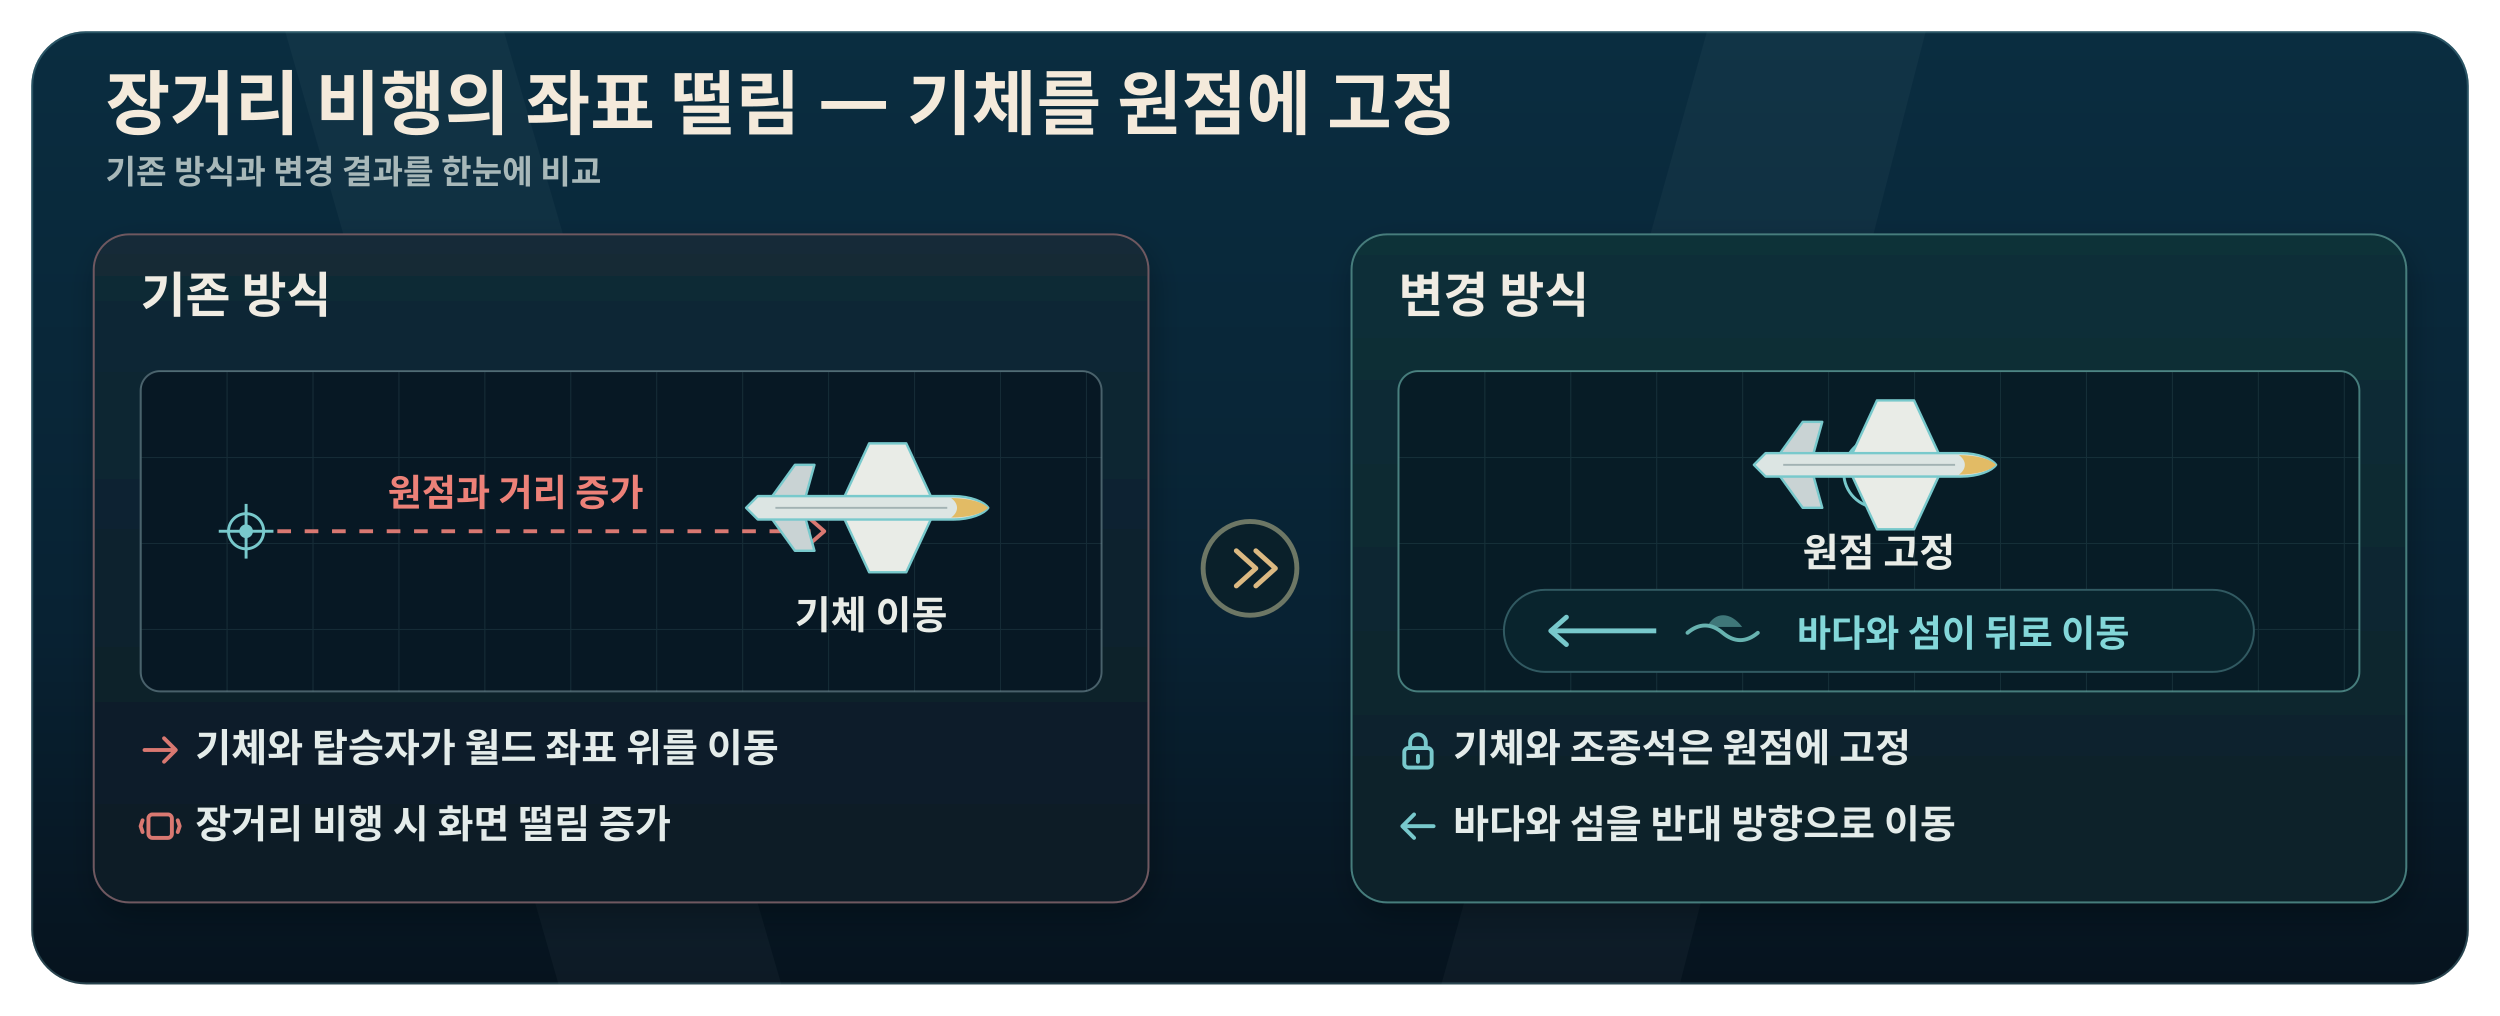
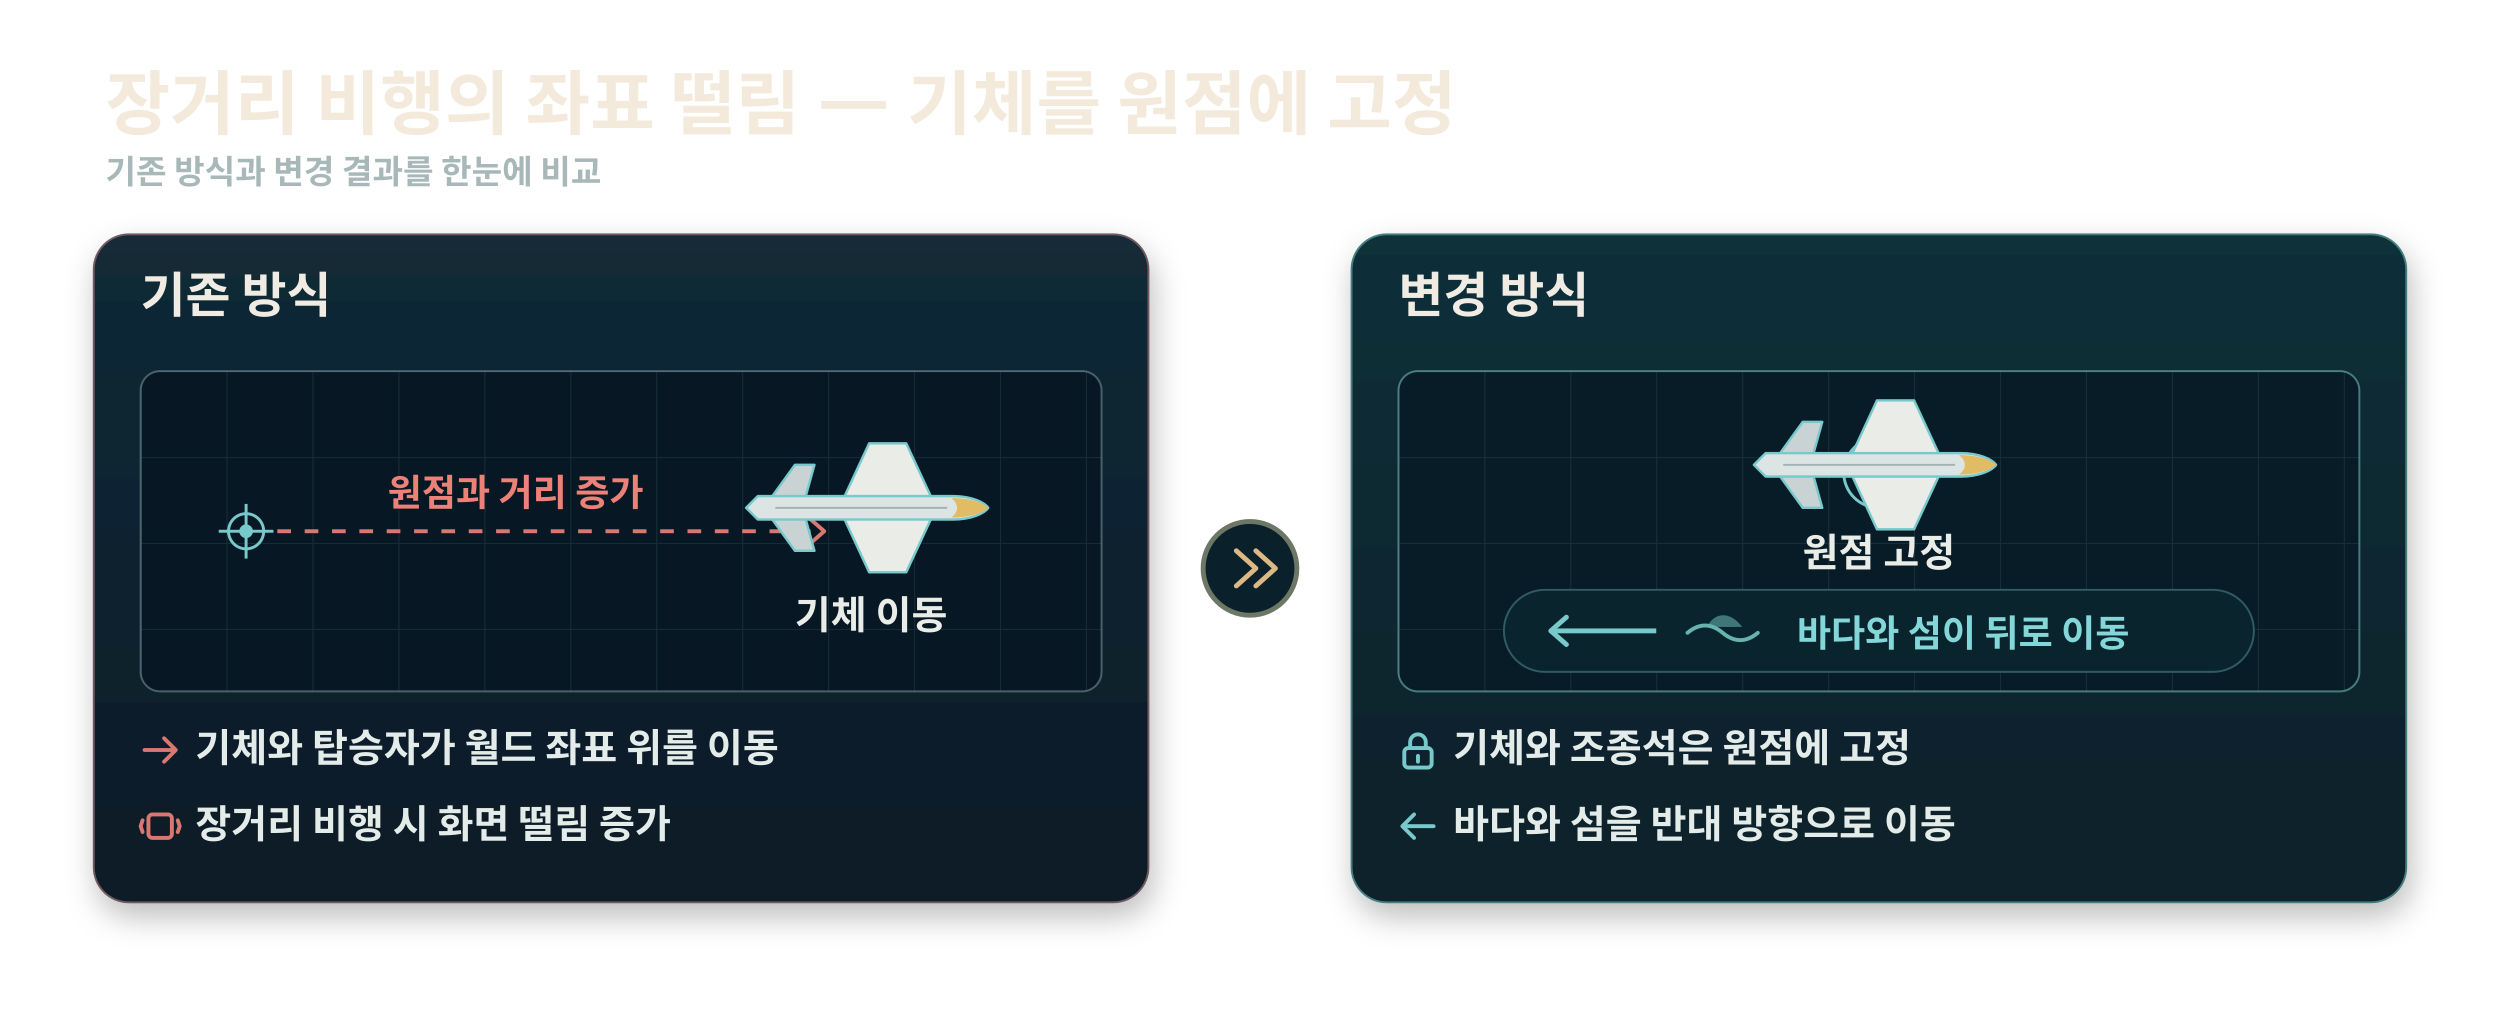
<svg xmlns="http://www.w3.org/2000/svg" width="1280" height="520" viewBox="0 0 1280 520" role="img" aria-labelledby="title desc">
  <defs>
-     <linearGradient id="background" x1="0" y1="0" x2="0" y2="1">
-       <stop stop-color="#0a2d40" />
-       <stop offset=".62" stop-color="#082233" />
-       <stop offset="1" stop-color="#06131e" />
-     </linearGradient>
    <linearGradient id="beforeCard" x1="0" y1="0" x2="0" y2="1">
      <stop stop-color="#122a37" />
      <stop offset="1" stop-color="#0a1b26" />
    </linearGradient>
    <linearGradient id="afterCard" x1="0" y1="0" x2="0" y2="1">
      <stop stop-color="#0c3039" />
      <stop offset="1" stop-color="#082029" />
    </linearGradient>
    <pattern id="grid" width="44" height="44" patternUnits="userSpaceOnUse">
      <path d="M44 0H0V44" fill="none" stroke="#8fd4d7" stroke-opacity=".11" />
    </pattern>
    <filter id="shadow" x="-15%" y="-15%" width="130%" height="140%">
      <feDropShadow dy="7" stdDeviation="8" flood-color="#000" flood-opacity=".26" />
    </filter>
    <style>
      text{font-family:Pretendard,"Noto Sans KR","Segoe UI",sans-serif}
      .title{fill:#f4eadb;font-size:36px;font-weight:700}.sub{fill:#a8b8b9;font-size:17px;font-weight:600}
      .cardTitle{fill:#f0ece3;font-size:25px;font-weight:700}.label{fill:#e9ece7;font-size:20px;font-weight:650}
      .muted{fill:#aebbbc;font-size:18px;font-weight:550}.danger{fill:#ed8178;font-size:19px;font-weight:650}
      .accent{fill:#83d7d9;font-size:19px;font-weight:650}.fact{fill:#e4ecea;font-size:20px;font-weight:600}
+       @media (prefers-color-scheme:light){.title{fill:#173f50}.sub{fill:#586f76}}
    </style>
    <g id="ekranoplanTop" stroke="#78c9cc" stroke-width="1.25" stroke-linejoin="round">
      <path d="M-52-4L-39-22H-29L-34-4V4L-29 22H-39L-52 4Z" fill="#c9d3d4" />
      <path d="M-14-5L-1-33H18L31-5V5L18 33H-1L-14 5Z" fill="#e9ece7" />
      <path d="M-58-6H42C51-6 58-3 60 0C58 3 51 6 42 6H-58L-64 0Z" fill="#dce5e3" />
      <path d="M41-5C50-5 57-3 60 0C57 3 50 5 41 5C45 2 45-2 41-5Z" fill="#e2bb65" stroke="none" />
      <path d="M-49 0H39" fill="none" stroke="#93a5a7" stroke-width="1" opacity=".8" />
    </g>
  </defs>
-   <rect x="16" y="16" width="1248" height="488" rx="28" fill="url(#background)" />
-   <path d="M146 16h112l142 488H286zM874 16h112l-126 488H738z" fill="#d1f7f4" fill-opacity=".035" />
-   <rect x="16.5" y="16.5" width="1247" height="487" rx="27.5" fill="none" stroke="#73aeb9" stroke-opacity=".31" />
  <text x="54" y="66" class="title">장거리 비행의 좌표 떨림 — 기체를 원점에 고정</text>
  <text x="54" y="94" class="sub">기존 방식과 변경 결과를 한눈에 비교</text>
  <g filter="url(#shadow)">
    <rect x="48" y="120" width="540" height="342" rx="18" fill="url(#beforeCard)" stroke="#6f5960" />
    <rect x="692" y="120" width="540" height="342" rx="18" fill="url(#afterCard)" stroke="#467d7c" />
  </g>
  <text x="72" y="160" class="cardTitle">기존 방식</text>
  <text x="716" y="160" class="cardTitle">변경 방식</text>
  <g transform="translate(72 190)">
    <rect width="492" height="164" rx="10" fill="#071824" stroke="#49616b" />
    <rect width="492" height="164" rx="10" fill="url(#grid)" />
    <g transform="translate(54 82)" fill="none" stroke="#78c9cc" stroke-width="1.5">
      <circle r="9" />
      <path d="M-14 0h28M0-14v28" />
    </g>
    <circle cx="54" cy="82" r="3.5" fill="#78c9cc" />
    <path d="M70 82H350" fill="none" stroke="#d97871" stroke-width="2" stroke-dasharray="7 7" />
    <path d="M342 75l8 7-8 7" fill="none" stroke="#d97871" stroke-width="2" stroke-linecap="round" stroke-linejoin="round" />
    <text x="192" y="69" class="danger" text-anchor="middle">원점과 거리 증가</text>
    <g transform="translate(374 70)">
      <use href="#ekranoplanTop" />
      <text x="0" y="62" class="label" text-anchor="middle">기체 이동</text>
    </g>
  </g>
  <g transform="translate(72 384)">
    <g transform="translate(0 -10)" fill="none" stroke="#d97871" stroke-width="2" stroke-linecap="round" stroke-linejoin="round">
      <path d="M2 10h16M12 4l6 6-6 6" />
    </g>
    <text x="28" y="6" class="fact">기체와 탑승자가 월드 좌표 위를 이동</text>
    <g transform="translate(0 29)" fill="none" stroke="#d97871" stroke-width="2" stroke-linecap="round" stroke-linejoin="round">
      <rect x="4" y="4" width="12" height="12" rx="2" />
      <path d="M1 7l-1 3 1 3M19 7l1 3-1 3" />
    </g>
    <text x="28" y="45" class="fact">장거리 비행 시 화면 떨림 증가</text>
  </g>
  <g transform="translate(716 190)">
    <rect width="492" height="164" rx="10" fill="#071c26" stroke="#467d7c" />
    <rect width="492" height="164" rx="10" fill="url(#grid)" />
    <g transform="translate(246 52)" fill="none" stroke="#78c9cc" stroke-width="1.5">
      <circle r="18" />
      <path d="M-28 0h56M0-28v56" />
    </g>
    <circle cx="246" cy="52" r="4" fill="#dcb982" />
    <g transform="translate(246 48)">
      <use href="#ekranoplanTop" />
      <text x="0" y="52" class="label" text-anchor="middle">원점 고정</text>
    </g>
    <g transform="translate(54 112)">
      <rect width="384" height="42" rx="21" fill="#09242d" stroke="#315a62" />
      <path d="M78 21H24" fill="none" stroke="#78c9cc" stroke-width="2.5" />
      <path d="M32 14l-8 7 8 7" fill="none" stroke="#78c9cc" stroke-width="2.5" stroke-linecap="round" stroke-linejoin="round" />
      <g transform="translate(94 10)" fill="none" stroke="#67b3b0" stroke-width="2" stroke-linecap="round" stroke-linejoin="round">
        <path d="M0 12c6-5 12-5 18 0s12 5 18 0" />
        <path d="M10 9c4-8 12-8 18 0Z" fill="#67b3b0" fill-opacity=".58" stroke="none" />
      </g>
      <text x="150" y="29" class="accent">바다와 섬이 뒤로 이동</text>
    </g>
  </g>
  <g transform="translate(716 384)">
    <g transform="translate(0 -10)" fill="none" stroke="#78c9cc" stroke-width="2" stroke-linecap="round" stroke-linejoin="round">
      <rect x="3" y="9" width="14" height="10" rx="2" />
      <path d="M6 9V6a4 4 0 0 1 8 0v3M10 13v3" />
    </g>
    <text x="28" y="6" class="fact">기체와 조종석은 원점에 고정</text>
    <g transform="translate(0 29)" fill="none" stroke="#78c9cc" stroke-width="2" stroke-linecap="round" stroke-linejoin="round">
      <path d="M18 10H2M8 4l-6 6 6 6" />
    </g>
    <text x="28" y="45" class="fact">바다와 섬을 반대 방향으로 이동</text>
  </g>
  <g transform="translate(640 291)" fill="none" stroke="#dcb982" stroke-width="2.5" stroke-linecap="round" stroke-linejoin="round">
    <circle r="24" fill="#0a202a" stroke="#6d7765" />
    <path d="M-7-9l10 9-10 9M3-9l10 9-10 9" />
  </g>
</svg>
